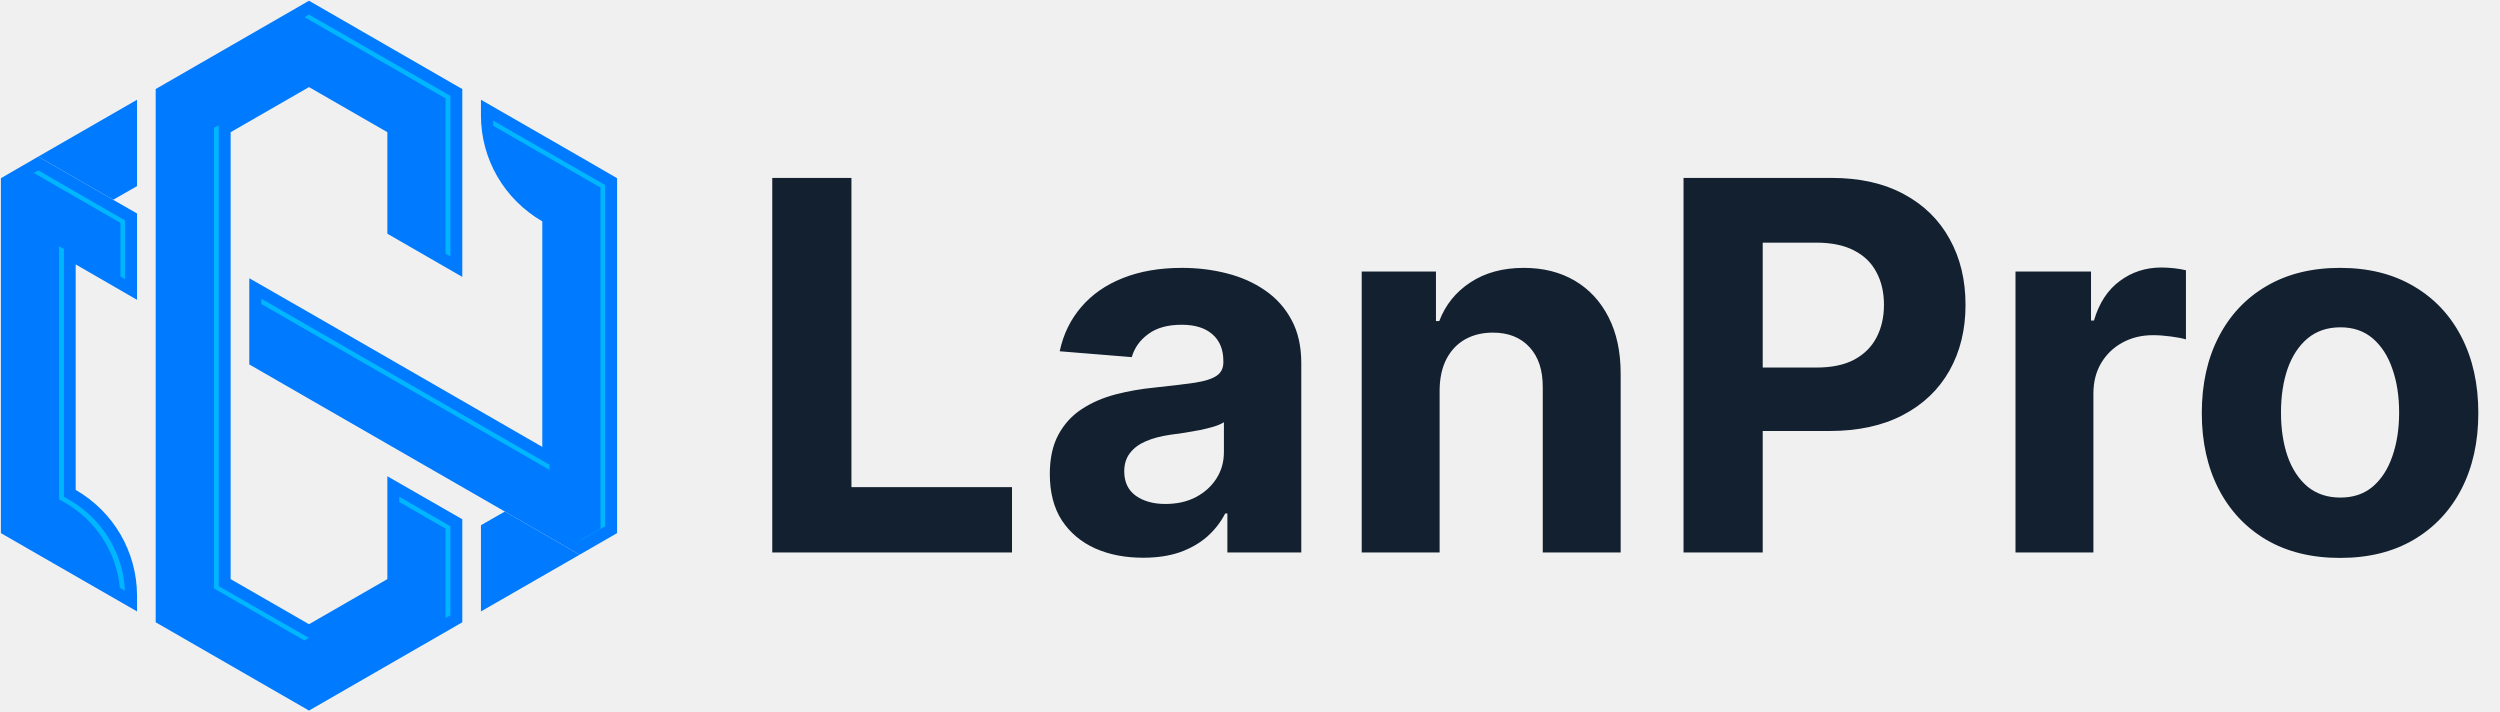
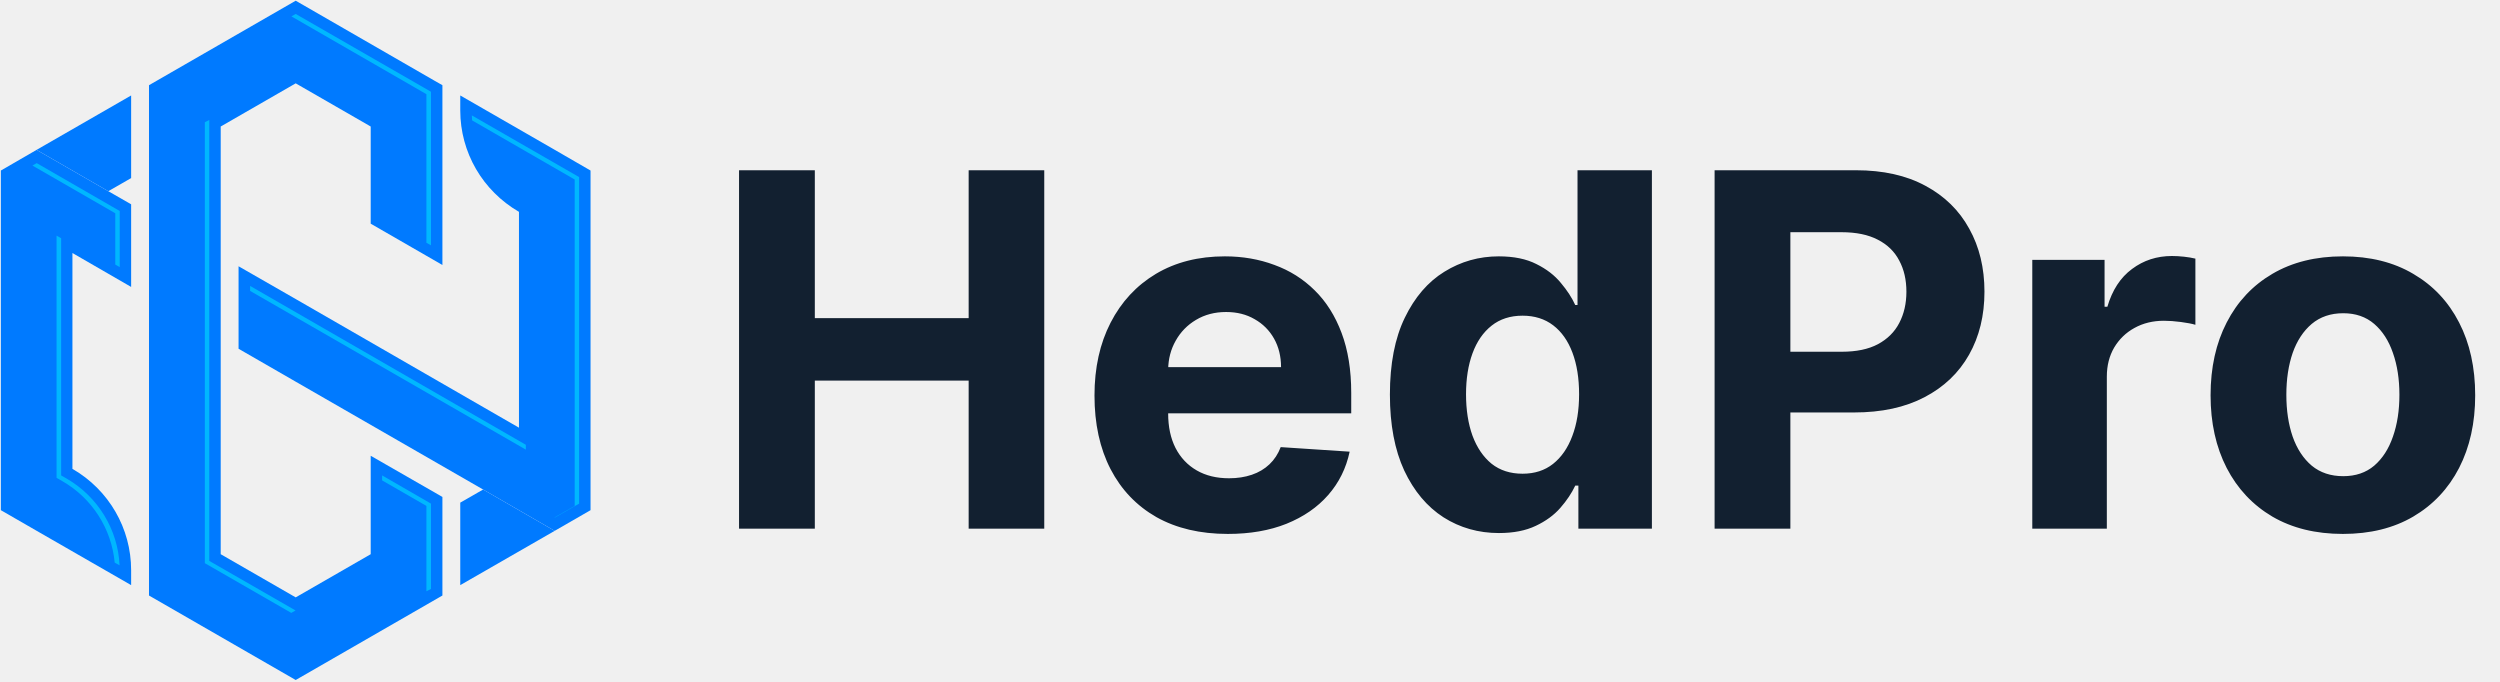
- <svg xmlns="http://www.w3.org/2000/svg" width="267" height="76" viewBox="0 0 267 76" fill="none">
+ <svg xmlns="http://www.w3.org/2000/svg" width="279" height="76" viewBox="0 0 279 76" fill="none">
  <g clip-path="url(#clip0_29_6)">
    <path d="M8.083 28.238V52.325C12.148 54.663 14.635 58.971 14.635 63.63V65.3L4.097 59.242L0.096 56.936V19.032L4.081 16.726L12.084 21.337L14.635 22.8V32.022L8.083 28.238Z" fill="#007AFF" />
    <path d="M65.904 19.032V56.936L61.903 59.242L53.916 54.631L33 42.595L26.623 38.922V29.716L33 33.373L39.377 37.046L57.917 47.73V23.643C55.893 22.466 54.251 20.812 53.119 18.857C51.987 16.901 51.365 14.659 51.365 12.338V10.653L61.919 16.726L65.904 19.032Z" fill="#007AFF" />
    <path d="M61.903 59.242L51.365 65.3V56.094L53.916 54.631L61.903 59.242Z" fill="#007AFF" />
    <path d="M14.635 10.653V19.875L12.084 21.337L4.081 16.726L14.635 10.653Z" fill="#007AFF" />
    <path d="M41.37 24.962V14.119L33 9.301L24.631 14.119V61.849L33 66.667L41.37 61.849V50.863L49.373 55.458V66.46L33 75.889L16.628 66.46V9.508L33 0.079L48.368 8.936L49.373 9.508V29.573L41.37 24.962Z" fill="#007AFF" />
    <g style="mix-blend-mode:overlay" opacity="0.5">
      <path d="M13.343 63.09L12.801 62.787C12.451 59.019 10.283 55.601 6.951 53.693L6.313 53.327V26.298L6.823 26.584V53.057L7.461 53.423C10.936 55.442 13.168 59.115 13.343 63.09Z" fill="white" />
      <path d="M13.36 23.547V29.812L12.865 29.526V23.802L3.619 18.475L4.097 18.205L13.36 23.547Z" fill="white" />
      <path d="M27.915 31.91L58.683 49.639V50.179L27.915 32.467V31.91Z" fill="white" />
      <path d="M64.629 19.763V56.205L61.919 57.763L61.887 57.747L64.135 56.459V20.034L52.688 13.435C52.678 13.244 52.667 13.059 52.657 12.879L64.629 19.763Z" fill="white" />
      <path d="M32.984 68.13L32.506 68.4L22.861 62.851V13.642L23.355 13.387V62.597L32.984 68.13Z" fill="white" />
      <path d="M48.097 10.239V27.379L47.587 27.093V10.51L32.522 1.828L33 1.558L48.097 10.239Z" fill="white" />
      <path d="M42.645 53.057L48.097 56.205V65.729L47.587 65.983V56.459L42.645 53.613V53.057Z" fill="white" />
    </g>
  </g>
-   <path d="M82.477 59V19H90.934V52.027H108.082V59H82.477ZM122.081 59.566C120.167 59.566 118.461 59.234 116.964 58.57C115.466 57.893 114.282 56.897 113.409 55.582C112.55 54.254 112.12 52.6 112.12 50.621C112.12 48.954 112.426 47.555 113.038 46.422C113.65 45.289 114.483 44.378 115.538 43.688C116.593 42.997 117.791 42.477 119.132 42.125C120.486 41.773 121.905 41.526 123.39 41.383C125.134 41.2 126.541 41.031 127.608 40.875C128.676 40.706 129.451 40.458 129.933 40.133C130.414 39.807 130.655 39.325 130.655 38.688V38.57C130.655 37.333 130.265 36.376 129.483 35.699C128.715 35.022 127.621 34.684 126.202 34.684C124.705 34.684 123.513 35.016 122.628 35.68C121.743 36.331 121.157 37.151 120.87 38.141L113.175 37.516C113.565 35.693 114.334 34.117 115.479 32.789C116.625 31.448 118.103 30.419 119.913 29.703C121.736 28.974 123.845 28.609 126.241 28.609C127.908 28.609 129.503 28.805 131.026 29.195C132.563 29.586 133.924 30.191 135.108 31.012C136.306 31.832 137.25 32.887 137.94 34.176C138.631 35.452 138.976 36.982 138.976 38.766V59H131.085V54.84H130.851C130.369 55.777 129.724 56.604 128.917 57.32C128.11 58.023 127.14 58.577 126.007 58.98C124.874 59.371 123.565 59.566 122.081 59.566ZM124.464 53.824C125.688 53.824 126.769 53.583 127.706 53.102C128.644 52.607 129.379 51.943 129.913 51.109C130.447 50.276 130.714 49.332 130.714 48.277V45.094C130.453 45.263 130.095 45.419 129.64 45.562C129.197 45.693 128.696 45.816 128.136 45.934C127.576 46.038 127.016 46.135 126.456 46.227C125.896 46.305 125.388 46.376 124.933 46.441C123.956 46.585 123.103 46.812 122.374 47.125C121.645 47.438 121.078 47.861 120.675 48.395C120.271 48.915 120.069 49.566 120.069 50.348C120.069 51.48 120.479 52.346 121.3 52.945C122.133 53.531 123.188 53.824 124.464 53.824ZM153.751 41.656V59H145.431V29H153.36V34.293H153.712C154.376 32.548 155.489 31.168 157.052 30.152C158.614 29.124 160.509 28.609 162.735 28.609C164.819 28.609 166.635 29.065 168.185 29.977C169.734 30.888 170.938 32.19 171.798 33.883C172.657 35.562 173.087 37.568 173.087 39.898V59H164.767V41.383C164.78 39.547 164.311 38.115 163.36 37.086C162.41 36.044 161.101 35.523 159.435 35.523C158.315 35.523 157.325 35.764 156.466 36.246C155.619 36.728 154.955 37.431 154.474 38.355C154.005 39.267 153.764 40.367 153.751 41.656ZM179.801 59V19H195.582C198.616 19 201.201 19.579 203.336 20.738C205.471 21.884 207.099 23.479 208.219 25.523C209.352 27.555 209.918 29.898 209.918 32.555C209.918 35.211 209.345 37.555 208.199 39.586C207.053 41.617 205.393 43.199 203.219 44.332C201.057 45.465 198.44 46.031 195.367 46.031H185.309V39.254H194C195.628 39.254 196.969 38.974 198.023 38.414C199.091 37.841 199.885 37.053 200.406 36.051C200.94 35.035 201.207 33.87 201.207 32.555C201.207 31.227 200.94 30.068 200.406 29.078C199.885 28.076 199.091 27.301 198.023 26.754C196.956 26.194 195.602 25.914 193.961 25.914H188.258V59H179.801ZM215.255 59V29H223.321V34.234H223.634C224.181 32.372 225.099 30.966 226.388 30.016C227.677 29.052 229.161 28.57 230.841 28.57C231.257 28.57 231.707 28.596 232.188 28.648C232.67 28.701 233.093 28.772 233.458 28.863V36.246C233.067 36.129 232.527 36.025 231.837 35.934C231.147 35.842 230.515 35.797 229.942 35.797C228.718 35.797 227.625 36.064 226.661 36.598C225.711 37.118 224.955 37.848 224.396 38.785C223.849 39.723 223.575 40.803 223.575 42.027V59H215.255ZM249.918 59.586C246.884 59.586 244.26 58.941 242.047 57.652C239.846 56.35 238.147 54.54 236.949 52.223C235.751 49.892 235.152 47.19 235.152 44.117C235.152 41.018 235.751 38.31 236.949 35.992C238.147 33.661 239.846 31.852 242.047 30.562C244.26 29.26 246.884 28.609 249.918 28.609C252.952 28.609 255.569 29.26 257.77 30.562C259.983 31.852 261.689 33.661 262.887 35.992C264.085 38.31 264.684 41.018 264.684 44.117C264.684 47.19 264.085 49.892 262.887 52.223C261.689 54.54 259.983 56.35 257.77 57.652C255.569 58.941 252.952 59.586 249.918 59.586ZM249.957 53.141C251.337 53.141 252.49 52.75 253.414 51.969C254.339 51.175 255.035 50.094 255.504 48.727C255.986 47.359 256.227 45.803 256.227 44.059C256.227 42.314 255.986 40.758 255.504 39.391C255.035 38.023 254.339 36.943 253.414 36.148C252.49 35.354 251.337 34.957 249.957 34.957C248.564 34.957 247.392 35.354 246.441 36.148C245.504 36.943 244.794 38.023 244.313 39.391C243.844 40.758 243.609 42.314 243.609 44.059C243.609 45.803 243.844 47.359 244.313 48.727C244.794 50.094 245.504 51.175 246.441 51.969C247.392 52.75 248.564 53.141 249.957 53.141Z" fill="#122030" />
+   <path d="M82.477 59V19H90.934V35.504H108.102V19H116.539V59H108.102V42.477H90.934V59H82.477ZM137.027 59.586C133.941 59.586 131.285 58.961 129.059 57.711C126.845 56.448 125.139 54.664 123.941 52.359C122.743 50.042 122.145 47.301 122.145 44.137C122.145 41.051 122.743 38.342 123.941 36.012C125.139 33.681 126.826 31.865 129 30.562C131.188 29.26 133.753 28.609 136.695 28.609C138.674 28.609 140.517 28.928 142.223 29.566C143.941 30.191 145.439 31.135 146.715 32.398C148.004 33.661 149.007 35.25 149.723 37.164C150.439 39.065 150.797 41.292 150.797 43.844V46.129H125.465V40.973H142.965C142.965 39.775 142.704 38.714 142.184 37.789C141.663 36.865 140.94 36.142 140.016 35.621C139.104 35.087 138.043 34.82 136.832 34.82C135.569 34.82 134.449 35.113 133.473 35.699C132.509 36.272 131.754 37.047 131.207 38.023C130.66 38.987 130.38 40.061 130.367 41.246V46.148C130.367 47.633 130.641 48.915 131.188 49.996C131.747 51.077 132.535 51.91 133.551 52.496C134.566 53.082 135.771 53.375 137.164 53.375C138.089 53.375 138.935 53.245 139.703 52.984C140.471 52.724 141.129 52.333 141.676 51.812C142.223 51.292 142.639 50.654 142.926 49.898L150.621 50.406C150.23 52.255 149.43 53.87 148.219 55.25C147.021 56.617 145.471 57.685 143.57 58.453C141.682 59.208 139.501 59.586 137.027 59.586ZM167.281 59.488C165.003 59.488 162.939 58.902 161.09 57.73C159.254 56.546 157.796 54.807 156.715 52.516C155.647 50.211 155.113 47.385 155.113 44.039C155.113 40.602 155.667 37.743 156.773 35.465C157.88 33.173 159.352 31.461 161.188 30.328C163.036 29.182 165.061 28.609 167.262 28.609C168.941 28.609 170.341 28.896 171.461 29.469C172.594 30.029 173.505 30.732 174.195 31.578C174.898 32.411 175.432 33.232 175.797 34.039H176.051V19H184.352V59H176.148V54.195H175.797C175.406 55.029 174.853 55.855 174.137 56.676C173.434 57.483 172.516 58.154 171.383 58.688C170.263 59.221 168.896 59.488 167.281 59.488ZM169.918 52.867C171.259 52.867 172.392 52.503 173.316 51.773C174.254 51.031 174.97 49.996 175.465 48.668C175.973 47.34 176.227 45.784 176.227 44C176.227 42.216 175.979 40.667 175.484 39.352C174.99 38.036 174.273 37.021 173.336 36.305C172.398 35.589 171.259 35.23 169.918 35.23C168.551 35.23 167.398 35.602 166.461 36.344C165.523 37.086 164.814 38.115 164.332 39.43C163.85 40.745 163.609 42.268 163.609 44C163.609 45.745 163.85 47.288 164.332 48.629C164.827 49.957 165.536 50.999 166.461 51.754C167.398 52.496 168.551 52.867 169.918 52.867ZM191.349 59V19H207.13C210.164 19 212.748 19.579 214.884 20.738C217.019 21.884 218.647 23.479 219.767 25.523C220.899 27.555 221.466 29.898 221.466 32.555C221.466 35.211 220.893 37.555 219.747 39.586C218.601 41.617 216.941 43.199 214.767 44.332C212.605 45.465 209.988 46.031 206.915 46.031H196.856V39.254H205.548C207.175 39.254 208.517 38.974 209.571 38.414C210.639 37.841 211.433 37.053 211.954 36.051C212.488 35.035 212.755 33.87 212.755 32.555C212.755 31.227 212.488 30.068 211.954 29.078C211.433 28.076 210.639 27.301 209.571 26.754C208.504 26.194 207.149 25.914 205.509 25.914H199.806V59H191.349ZM226.803 59V29H234.869V34.234H235.182C235.729 32.372 236.646 30.966 237.936 30.016C239.225 29.052 240.709 28.57 242.389 28.57C242.805 28.57 243.255 28.596 243.736 28.648C244.218 28.701 244.641 28.772 245.006 28.863V36.246C244.615 36.129 244.075 36.025 243.385 35.934C242.695 35.842 242.063 35.797 241.49 35.797C240.266 35.797 239.173 36.064 238.209 36.598C237.258 37.118 236.503 37.848 235.943 38.785C235.396 39.723 235.123 40.803 235.123 42.027V59H226.803ZM261.466 59.586C258.432 59.586 255.808 58.941 253.595 57.652C251.394 56.35 249.695 54.54 248.497 52.223C247.299 49.892 246.7 47.19 246.7 44.117C246.7 41.018 247.299 38.31 248.497 35.992C249.695 33.661 251.394 31.852 253.595 30.562C255.808 29.26 258.432 28.609 261.466 28.609C264.5 28.609 267.117 29.26 269.317 30.562C271.531 31.852 273.237 33.661 274.435 35.992C275.632 38.31 276.231 41.018 276.231 44.117C276.231 47.19 275.632 49.892 274.435 52.223C273.237 54.54 271.531 56.35 269.317 57.652C267.117 58.941 264.5 59.586 261.466 59.586ZM261.505 53.141C262.885 53.141 264.037 52.75 264.962 51.969C265.886 51.175 266.583 50.094 267.052 48.727C267.534 47.359 267.774 45.803 267.774 44.059C267.774 42.314 267.534 40.758 267.052 39.391C266.583 38.023 265.886 36.943 264.962 36.148C264.037 35.354 262.885 34.957 261.505 34.957C260.112 34.957 258.94 35.354 257.989 36.148C257.052 36.943 256.342 38.023 255.86 39.391C255.392 40.758 255.157 42.314 255.157 44.059C255.157 45.803 255.392 47.359 255.86 48.727C256.342 50.094 257.052 51.175 257.989 51.969C258.94 52.75 260.112 53.141 261.505 53.141Z" fill="#122030" />
  <defs>
    <clipPath id="clip0_29_6">
      <rect width="66" height="76" fill="white" />
    </clipPath>
  </defs>
</svg>
